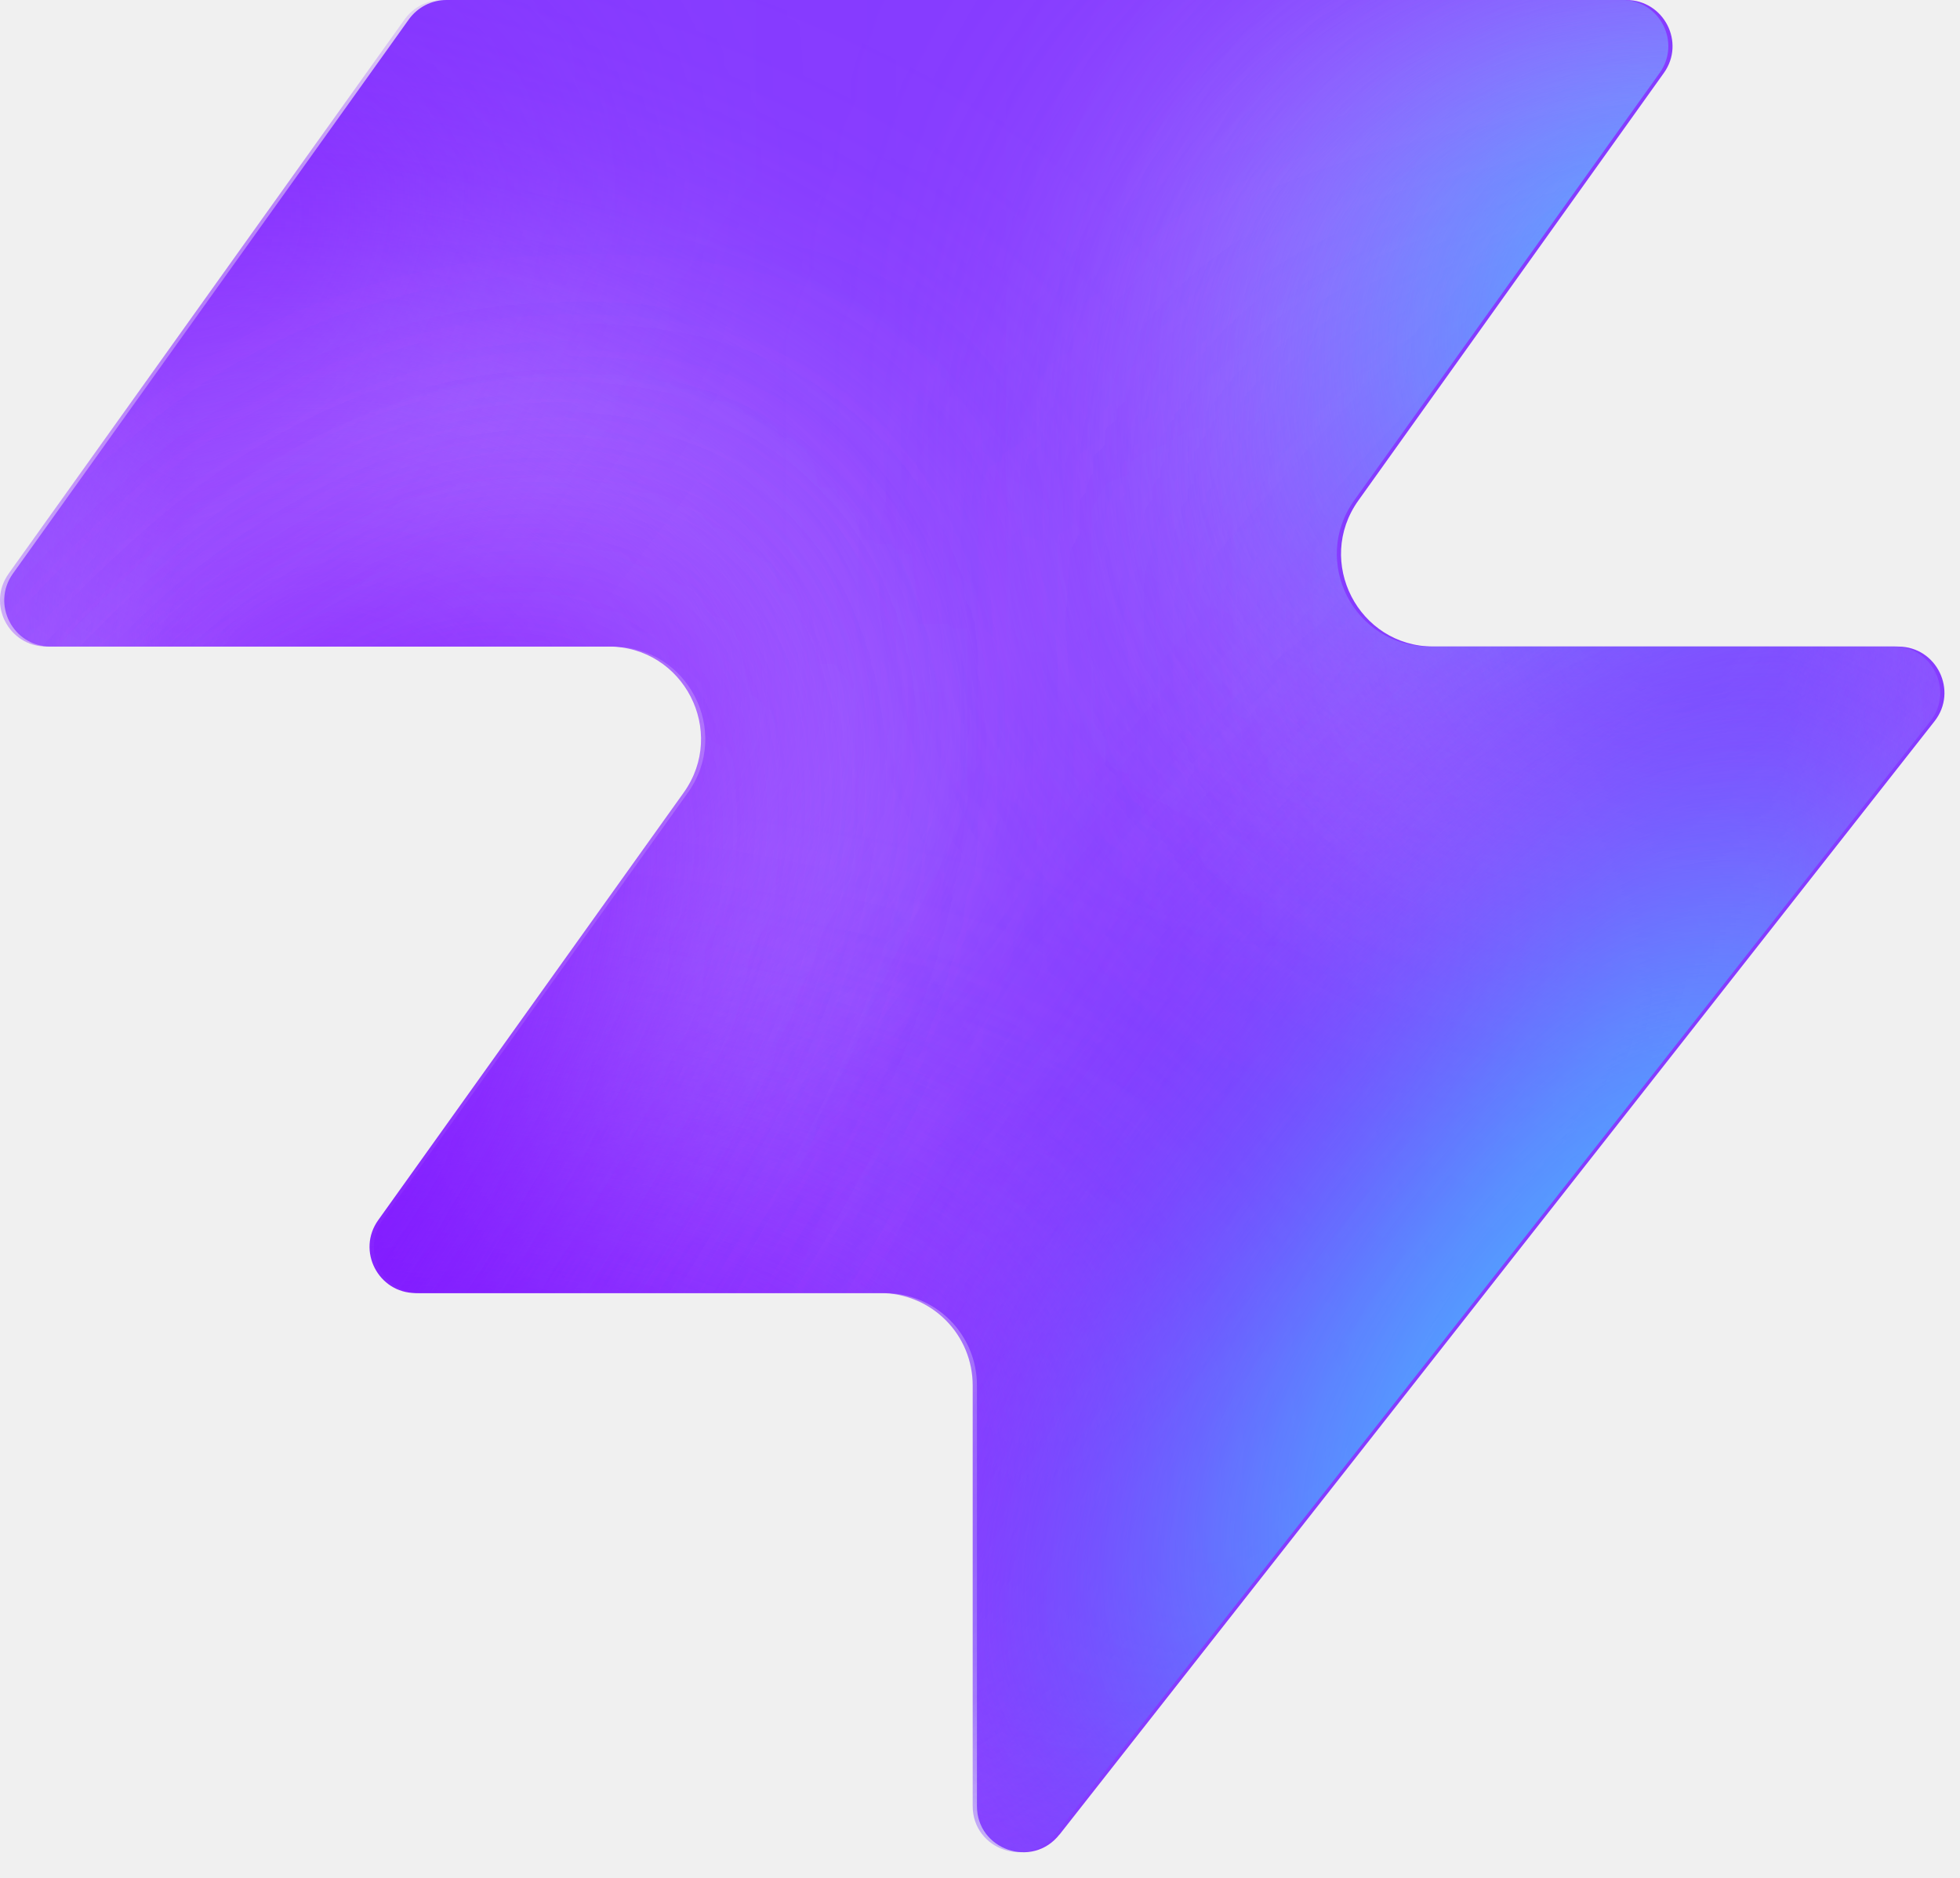
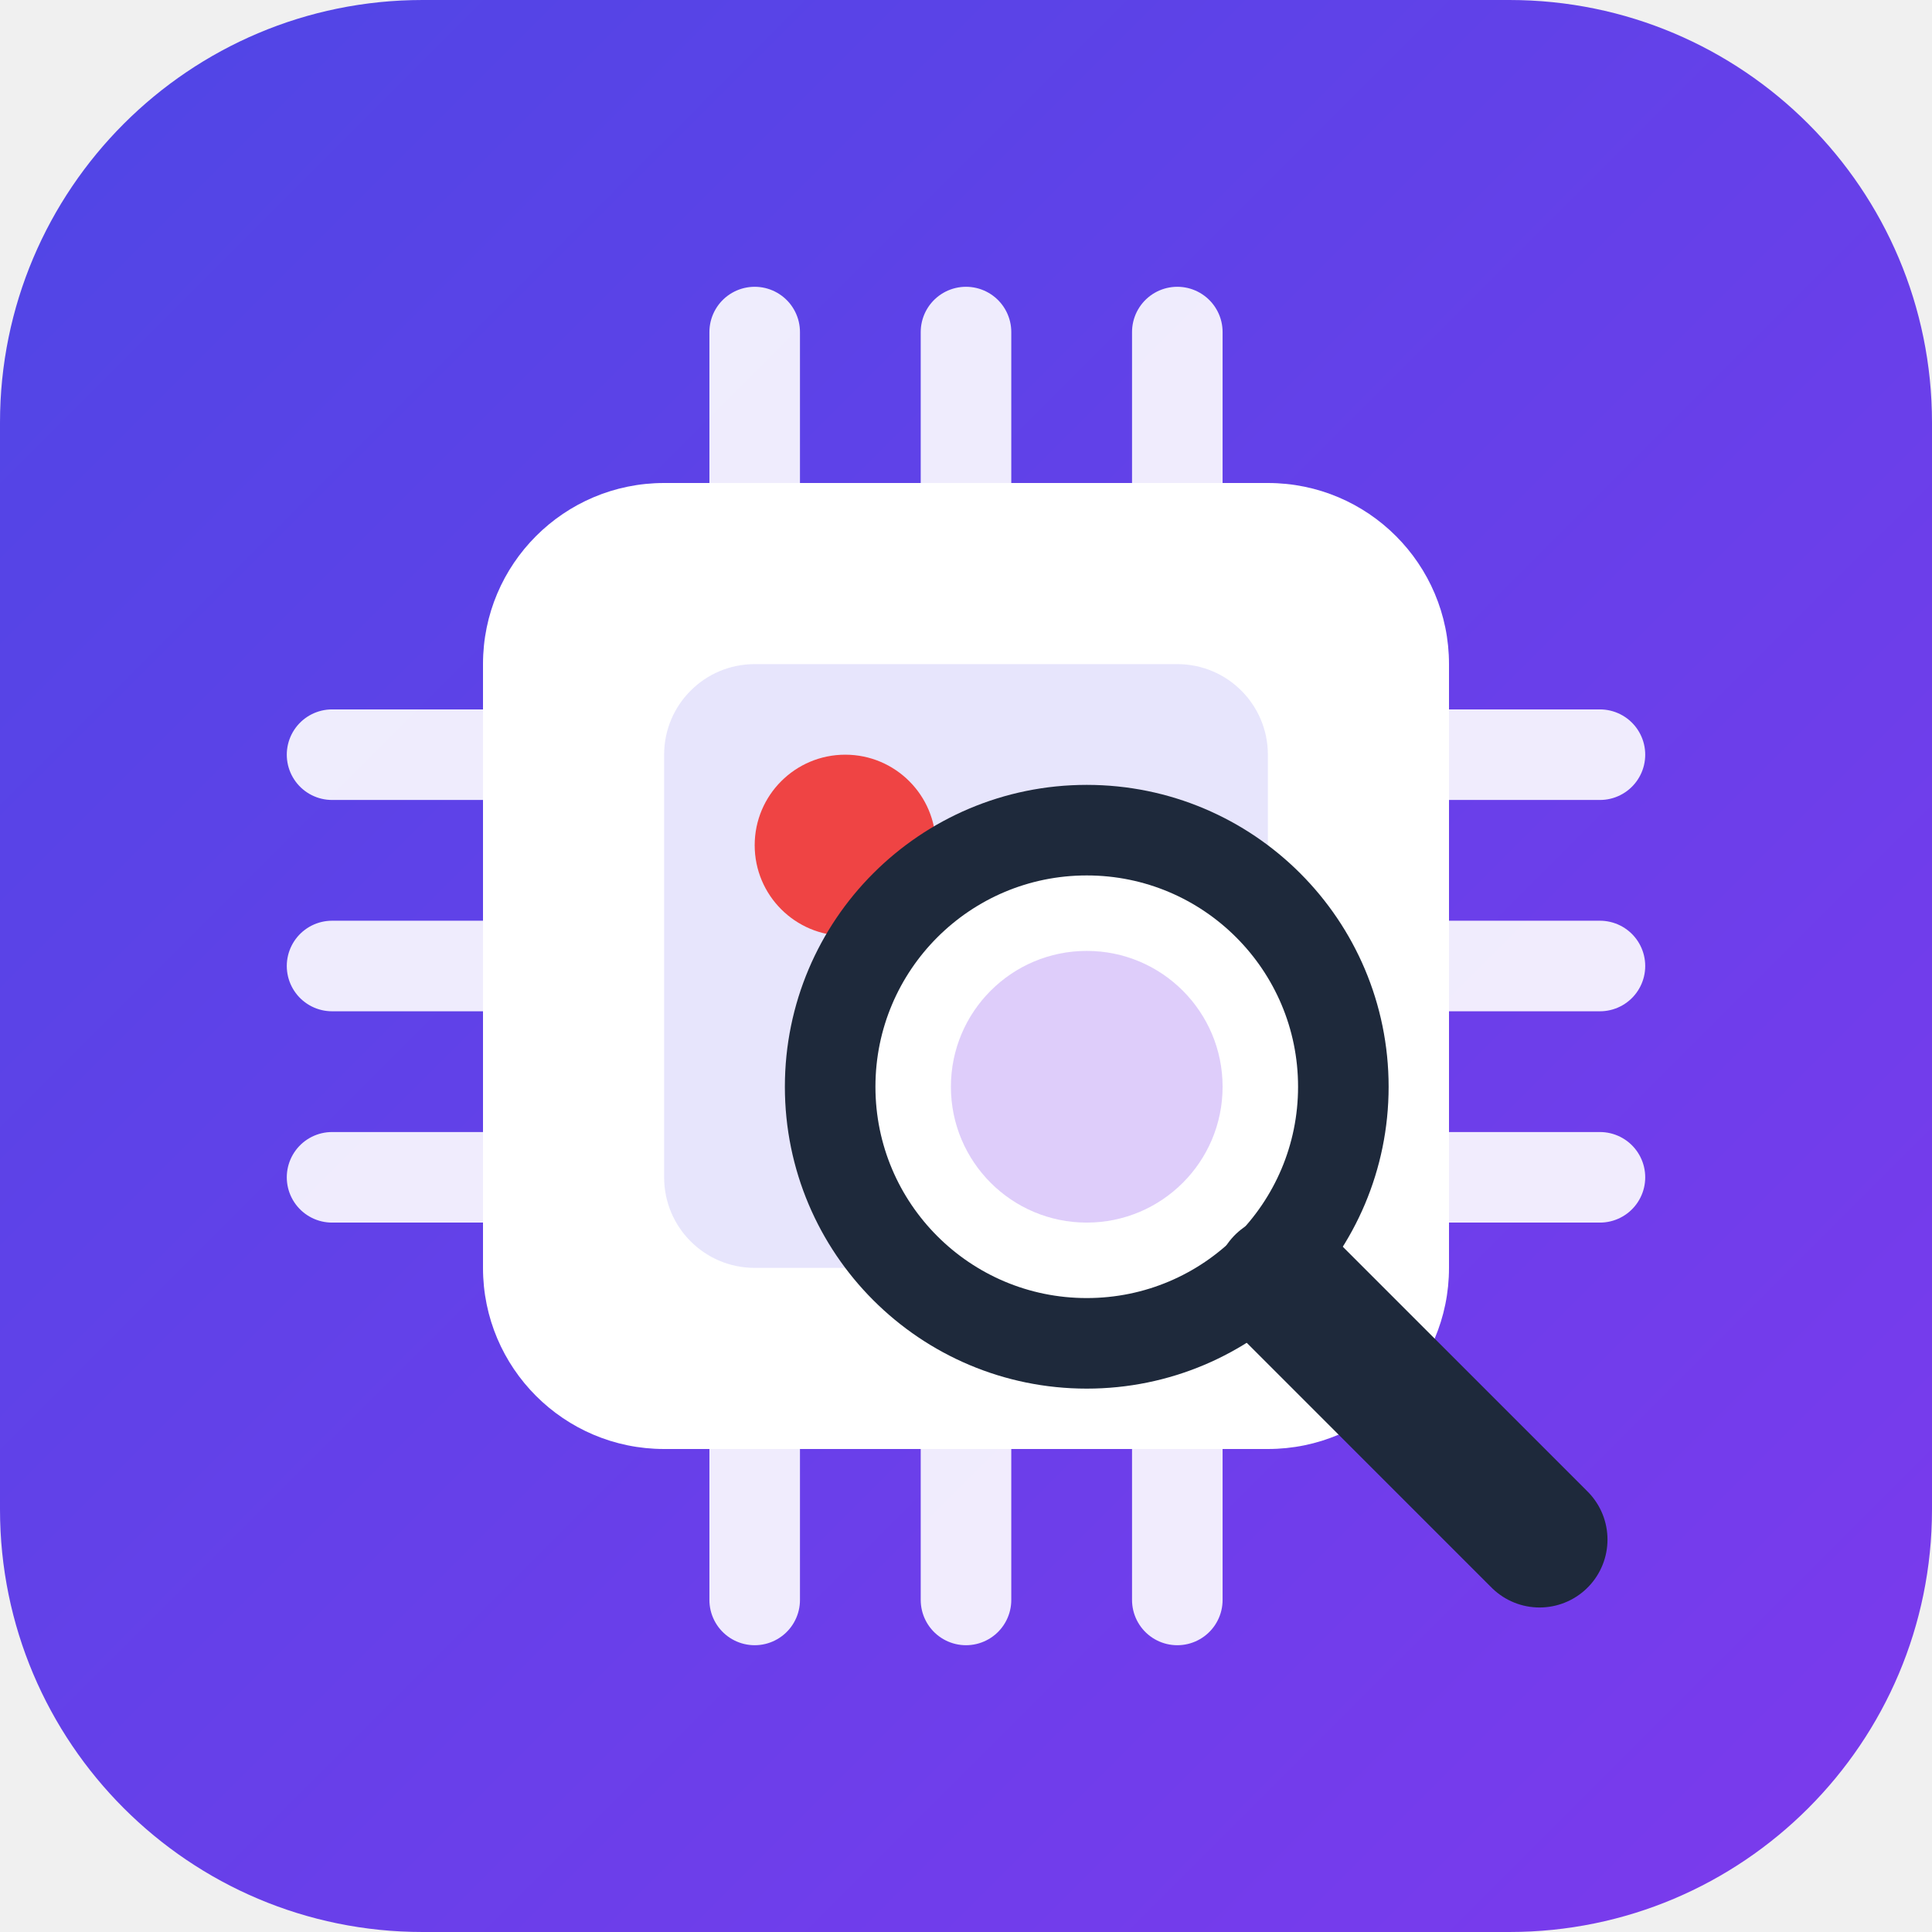
- <svg xmlns="http://www.w3.org/2000/svg" width="48" height="46" fill="none" viewBox="0 0 48 46">
-   <path fill="#863bff" d="M25.946 44.938c-.664.845-2.021.375-2.021-.698V33.937a2.26 2.26 0 0 0-2.262-2.262H10.287c-.92 0-1.456-1.04-.92-1.788l7.48-10.471c1.07-1.497 0-3.578-1.842-3.578H1.237c-.92 0-1.456-1.04-.92-1.788L10.013.474c.214-.297.556-.474.92-.474h28.894c.92 0 1.456 1.04.92 1.788l-7.48 10.471c-1.07 1.498 0 3.579 1.842 3.579h11.377c.943 0 1.473 1.088.89 1.83L25.947 44.94z" style="fill:#863bff;fill:color(display-p3 .525 .23 1);fill-opacity:1" />
-   <mask id="a" width="48" height="46" x="0" y="0" maskUnits="userSpaceOnUse" style="mask-type:alpha">
-     <path fill="#000" d="M25.842 44.938c-.664.844-2.021.375-2.021-.698V33.937a2.26 2.26 0 0 0-2.262-2.262H10.183c-.92 0-1.456-1.04-.92-1.788l7.48-10.471c1.07-1.498 0-3.579-1.842-3.579H1.133c-.92 0-1.456-1.04-.92-1.787L9.91.473c.214-.297.556-.474.92-.474h28.894c.92 0 1.456 1.04.92 1.788l-7.48 10.471c-1.07 1.498 0 3.578 1.842 3.578h11.377c.943 0 1.473 1.088.89 1.832L25.843 44.94z" style="fill:#000;fill-opacity:1" />
-   </mask>
-   <g mask="url(#a)">
-     <g filter="url(#b)">
-       <ellipse cx="5.508" cy="14.704" fill="#ede6ff" rx="5.508" ry="14.704" style="fill:#ede6ff;fill:color(display-p3 .927 .903 1);fill-opacity:1" transform="matrix(.00324 1 1 -.00324 -4.47 31.516)" />
-     </g>
-     <g filter="url(#c)">
-       <ellipse cx="10.399" cy="29.851" fill="#ede6ff" rx="10.399" ry="29.851" style="fill:#ede6ff;fill:color(display-p3 .927 .903 1);fill-opacity:1" transform="matrix(.00324 1 1 -.00324 -39.328 7.883)" />
-     </g>
-     <g filter="url(#d)">
-       <ellipse cx="5.508" cy="30.487" fill="#7e14ff" rx="5.508" ry="30.487" style="fill:#7e14ff;fill:color(display-p3 .492 .077 1);fill-opacity:1" transform="rotate(89.814 -25.913 -14.639)scale(1 -1)" />
-     </g>
-     <g filter="url(#e)">
-       <ellipse cx="5.508" cy="30.599" fill="#7e14ff" rx="5.508" ry="30.599" style="fill:#7e14ff;fill:color(display-p3 .492 .077 1);fill-opacity:1" transform="rotate(89.814 -32.644 -3.334)scale(1 -1)" />
-     </g>
-     <g filter="url(#f)">
-       <ellipse cx="5.508" cy="30.599" fill="#7e14ff" rx="5.508" ry="30.599" style="fill:#7e14ff;fill:color(display-p3 .492 .077 1);fill-opacity:1" transform="matrix(.00324 1 1 -.00324 -34.34 30.47)" />
-     </g>
-     <g filter="url(#g)">
-       <ellipse cx="14.072" cy="22.078" fill="#ede6ff" rx="14.072" ry="22.078" style="fill:#ede6ff;fill:color(display-p3 .927 .903 1);fill-opacity:1" transform="rotate(93.35 24.506 48.493)scale(-1 1)" />
-     </g>
-     <g filter="url(#h)">
-       <ellipse cx="3.47" cy="21.501" fill="#7e14ff" rx="3.47" ry="21.501" style="fill:#7e14ff;fill:color(display-p3 .492 .077 1);fill-opacity:1" transform="rotate(89.009 28.708 47.59)scale(-1 1)" />
-     </g>
-     <g filter="url(#i)">
-       <ellipse cx="3.47" cy="21.501" fill="#7e14ff" rx="3.47" ry="21.501" style="fill:#7e14ff;fill:color(display-p3 .492 .077 1);fill-opacity:1" transform="rotate(89.009 28.708 47.59)scale(-1 1)" />
-     </g>
-     <g filter="url(#j)">
-       <ellipse cx=".387" cy="8.972" fill="#7e14ff" rx="4.407" ry="29.108" style="fill:#7e14ff;fill:color(display-p3 .492 .077 1);fill-opacity:1" transform="rotate(39.51 .387 8.972)" />
-     </g>
-     <g filter="url(#k)">
-       <ellipse cx="47.523" cy="-6.092" fill="#7e14ff" rx="4.407" ry="29.108" style="fill:#7e14ff;fill:color(display-p3 .492 .077 1);fill-opacity:1" transform="rotate(37.892 47.523 -6.092)" />
-     </g>
-     <g filter="url(#l)">
-       <ellipse cx="41.412" cy="6.333" fill="#47bfff" rx="5.971" ry="9.665" style="fill:#47bfff;fill:color(display-p3 .28 .748 1);fill-opacity:1" transform="rotate(37.892 41.412 6.333)" />
-     </g>
-     <g filter="url(#m)">
-       <ellipse cx="-1.879" cy="38.332" fill="#7e14ff" rx="4.407" ry="29.108" style="fill:#7e14ff;fill:color(display-p3 .492 .077 1);fill-opacity:1" transform="rotate(37.892 -1.88 38.332)" />
-     </g>
-     <g filter="url(#n)">
-       <ellipse cx="-1.879" cy="38.332" fill="#7e14ff" rx="4.407" ry="29.108" style="fill:#7e14ff;fill:color(display-p3 .492 .077 1);fill-opacity:1" transform="rotate(37.892 -1.88 38.332)" />
-     </g>
-     <g filter="url(#o)">
-       <ellipse cx="35.651" cy="29.907" fill="#7e14ff" rx="4.407" ry="29.108" style="fill:#7e14ff;fill:color(display-p3 .492 .077 1);fill-opacity:1" transform="rotate(37.892 35.651 29.907)" />
-     </g>
-     <g filter="url(#p)">
-       <ellipse cx="38.418" cy="32.4" fill="#47bfff" rx="5.971" ry="15.297" style="fill:#47bfff;fill:color(display-p3 .28 .748 1);fill-opacity:1" transform="rotate(37.892 38.418 32.4)" />
-     </g>
+ <svg xmlns="http://www.w3.org/2000/svg" viewBox="0 0 64 64" fill="none">
+   <defs>
+     <linearGradient id="bg" x1="0" y1="0" x2="64" y2="64" gradientUnits="userSpaceOnUse">
+       <stop stop-color="#4f46e5" />
+       <stop offset="1" stop-color="#7c3aed" />
+     </linearGradient>
+   </defs>
+   <rect width="64" height="64" rx="14" fill="url(#bg)" />
+   <g stroke="#ffffff" stroke-width="3" stroke-linecap="round" stroke-opacity="0.9">
+     <path d="M25 16v-5M32 16v-5M39 16v-5" />
+     <path d="M25 48v5M32 48v5M39 48v5" />
+     <path d="M16 25h-5M16 32h-5M16 39h-5" />
+     <path d="M48 25h5M48 32h5M48 39h5" />
  </g>
-   <defs>
-     <filter id="b" width="60.045" height="41.654" x="-19.77" y="16.149" color-interpolation-filters="sRGB" filterUnits="userSpaceOnUse">
-       <feFlood flood-opacity="0" result="BackgroundImageFix" />
-       <feBlend in="SourceGraphic" in2="BackgroundImageFix" result="shape" />
-       <feGaussianBlur result="effect1_foregroundBlur_2002_17158" stdDeviation="7.659" />
-     </filter>
-     <filter id="c" width="90.34" height="51.437" x="-54.613" y="-7.533" color-interpolation-filters="sRGB" filterUnits="userSpaceOnUse">
-       <feFlood flood-opacity="0" result="BackgroundImageFix" />
-       <feBlend in="SourceGraphic" in2="BackgroundImageFix" result="shape" />
-       <feGaussianBlur result="effect1_foregroundBlur_2002_17158" stdDeviation="7.659" />
-     </filter>
-     <filter id="d" width="79.355" height="29.4" x="-49.64" y="2.03" color-interpolation-filters="sRGB" filterUnits="userSpaceOnUse">
-       <feFlood flood-opacity="0" result="BackgroundImageFix" />
-       <feBlend in="SourceGraphic" in2="BackgroundImageFix" result="shape" />
-       <feGaussianBlur result="effect1_foregroundBlur_2002_17158" stdDeviation="4.596" />
-     </filter>
-     <filter id="e" width="79.579" height="29.4" x="-45.045" y="20.029" color-interpolation-filters="sRGB" filterUnits="userSpaceOnUse">
-       <feFlood flood-opacity="0" result="BackgroundImageFix" />
-       <feBlend in="SourceGraphic" in2="BackgroundImageFix" result="shape" />
-       <feGaussianBlur result="effect1_foregroundBlur_2002_17158" stdDeviation="4.596" />
-     </filter>
-     <filter id="f" width="79.579" height="29.4" x="-43.513" y="21.178" color-interpolation-filters="sRGB" filterUnits="userSpaceOnUse">
-       <feFlood flood-opacity="0" result="BackgroundImageFix" />
-       <feBlend in="SourceGraphic" in2="BackgroundImageFix" result="shape" />
-       <feGaussianBlur result="effect1_foregroundBlur_2002_17158" stdDeviation="4.596" />
-     </filter>
-     <filter id="g" width="74.749" height="58.852" x="15.756" y="-17.901" color-interpolation-filters="sRGB" filterUnits="userSpaceOnUse">
-       <feFlood flood-opacity="0" result="BackgroundImageFix" />
-       <feBlend in="SourceGraphic" in2="BackgroundImageFix" result="shape" />
-       <feGaussianBlur result="effect1_foregroundBlur_2002_17158" stdDeviation="7.659" />
-     </filter>
-     <filter id="h" width="61.377" height="25.362" x="23.548" y="2.284" color-interpolation-filters="sRGB" filterUnits="userSpaceOnUse">
-       <feFlood flood-opacity="0" result="BackgroundImageFix" />
-       <feBlend in="SourceGraphic" in2="BackgroundImageFix" result="shape" />
-       <feGaussianBlur result="effect1_foregroundBlur_2002_17158" stdDeviation="4.596" />
-     </filter>
-     <filter id="i" width="61.377" height="25.362" x="23.548" y="2.284" color-interpolation-filters="sRGB" filterUnits="userSpaceOnUse">
-       <feFlood flood-opacity="0" result="BackgroundImageFix" />
-       <feBlend in="SourceGraphic" in2="BackgroundImageFix" result="shape" />
-       <feGaussianBlur result="effect1_foregroundBlur_2002_17158" stdDeviation="4.596" />
-     </filter>
-     <filter id="j" width="56.045" height="63.649" x="-27.636" y="-22.853" color-interpolation-filters="sRGB" filterUnits="userSpaceOnUse">
-       <feFlood flood-opacity="0" result="BackgroundImageFix" />
-       <feBlend in="SourceGraphic" in2="BackgroundImageFix" result="shape" />
-       <feGaussianBlur result="effect1_foregroundBlur_2002_17158" stdDeviation="4.596" />
-     </filter>
-     <filter id="k" width="54.814" height="64.646" x="20.116" y="-38.415" color-interpolation-filters="sRGB" filterUnits="userSpaceOnUse">
-       <feFlood flood-opacity="0" result="BackgroundImageFix" />
-       <feBlend in="SourceGraphic" in2="BackgroundImageFix" result="shape" />
-       <feGaussianBlur result="effect1_foregroundBlur_2002_17158" stdDeviation="4.596" />
-     </filter>
-     <filter id="l" width="33.541" height="35.313" x="24.641" y="-11.323" color-interpolation-filters="sRGB" filterUnits="userSpaceOnUse">
-       <feFlood flood-opacity="0" result="BackgroundImageFix" />
-       <feBlend in="SourceGraphic" in2="BackgroundImageFix" result="shape" />
-       <feGaussianBlur result="effect1_foregroundBlur_2002_17158" stdDeviation="4.596" />
-     </filter>
-     <filter id="m" width="54.814" height="64.646" x="-29.286" y="6.009" color-interpolation-filters="sRGB" filterUnits="userSpaceOnUse">
-       <feFlood flood-opacity="0" result="BackgroundImageFix" />
-       <feBlend in="SourceGraphic" in2="BackgroundImageFix" result="shape" />
-       <feGaussianBlur result="effect1_foregroundBlur_2002_17158" stdDeviation="4.596" />
-     </filter>
-     <filter id="n" width="54.814" height="64.646" x="-29.286" y="6.009" color-interpolation-filters="sRGB" filterUnits="userSpaceOnUse">
-       <feFlood flood-opacity="0" result="BackgroundImageFix" />
-       <feBlend in="SourceGraphic" in2="BackgroundImageFix" result="shape" />
-       <feGaussianBlur result="effect1_foregroundBlur_2002_17158" stdDeviation="4.596" />
-     </filter>
-     <filter id="o" width="54.814" height="64.646" x="8.244" y="-2.416" color-interpolation-filters="sRGB" filterUnits="userSpaceOnUse">
-       <feFlood flood-opacity="0" result="BackgroundImageFix" />
-       <feBlend in="SourceGraphic" in2="BackgroundImageFix" result="shape" />
-       <feGaussianBlur result="effect1_foregroundBlur_2002_17158" stdDeviation="4.596" />
-     </filter>
-     <filter id="p" width="39.409" height="43.623" x="18.713" y="10.588" color-interpolation-filters="sRGB" filterUnits="userSpaceOnUse">
-       <feFlood flood-opacity="0" result="BackgroundImageFix" />
-       <feBlend in="SourceGraphic" in2="BackgroundImageFix" result="shape" />
-       <feGaussianBlur result="effect1_foregroundBlur_2002_17158" stdDeviation="4.596" />
-     </filter>
-   </defs>
+   <rect x="16" y="16" width="32" height="32" rx="6" fill="#ffffff" />
+   <rect x="22" y="22" width="20" height="20" rx="3" fill="#4f46e5" fill-opacity="0.14" />
+   <circle cx="28" cy="28" r="3" fill="#ef4444" />
+   <circle cx="36" cy="36" r="8.5" fill="#ffffff" stroke="#1e293b" stroke-width="3" />
+   <circle cx="36" cy="36" r="4.5" fill="#7c3aed" fill-opacity="0.25" />
+   <path d="M42.5 42.5L51 51" stroke="#1e293b" stroke-width="4.5" stroke-linecap="round" />
</svg>
